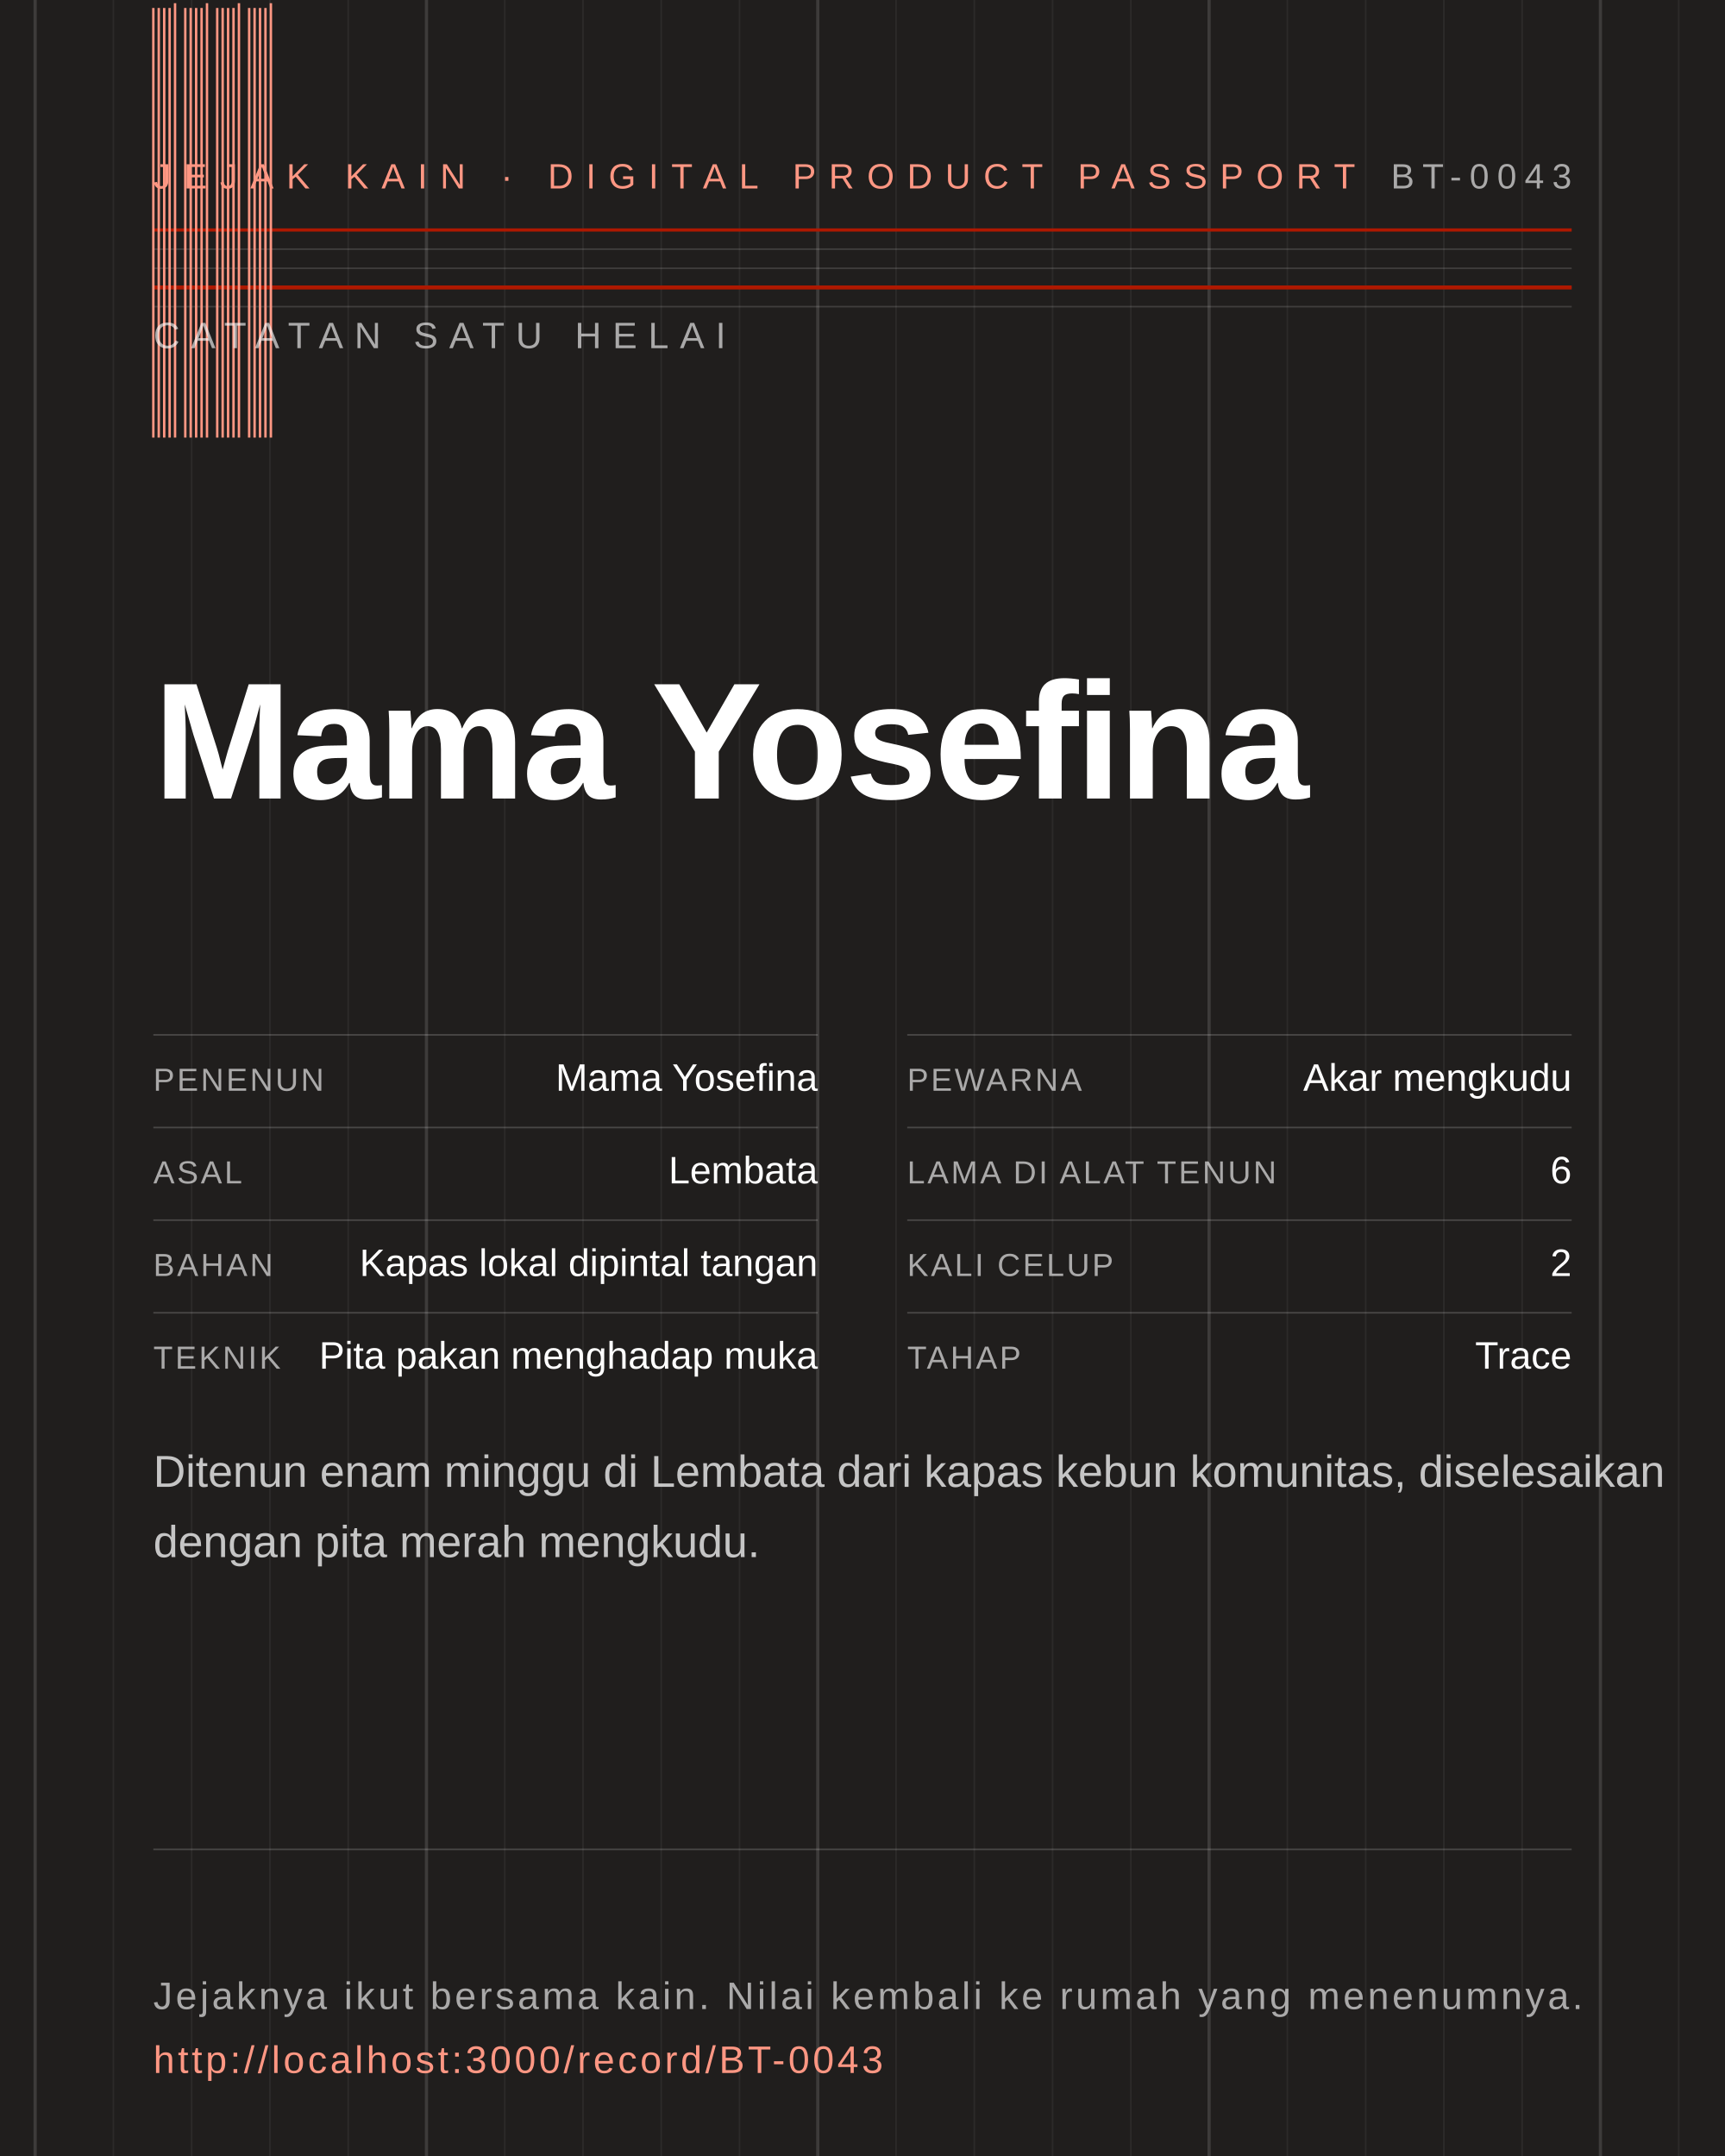
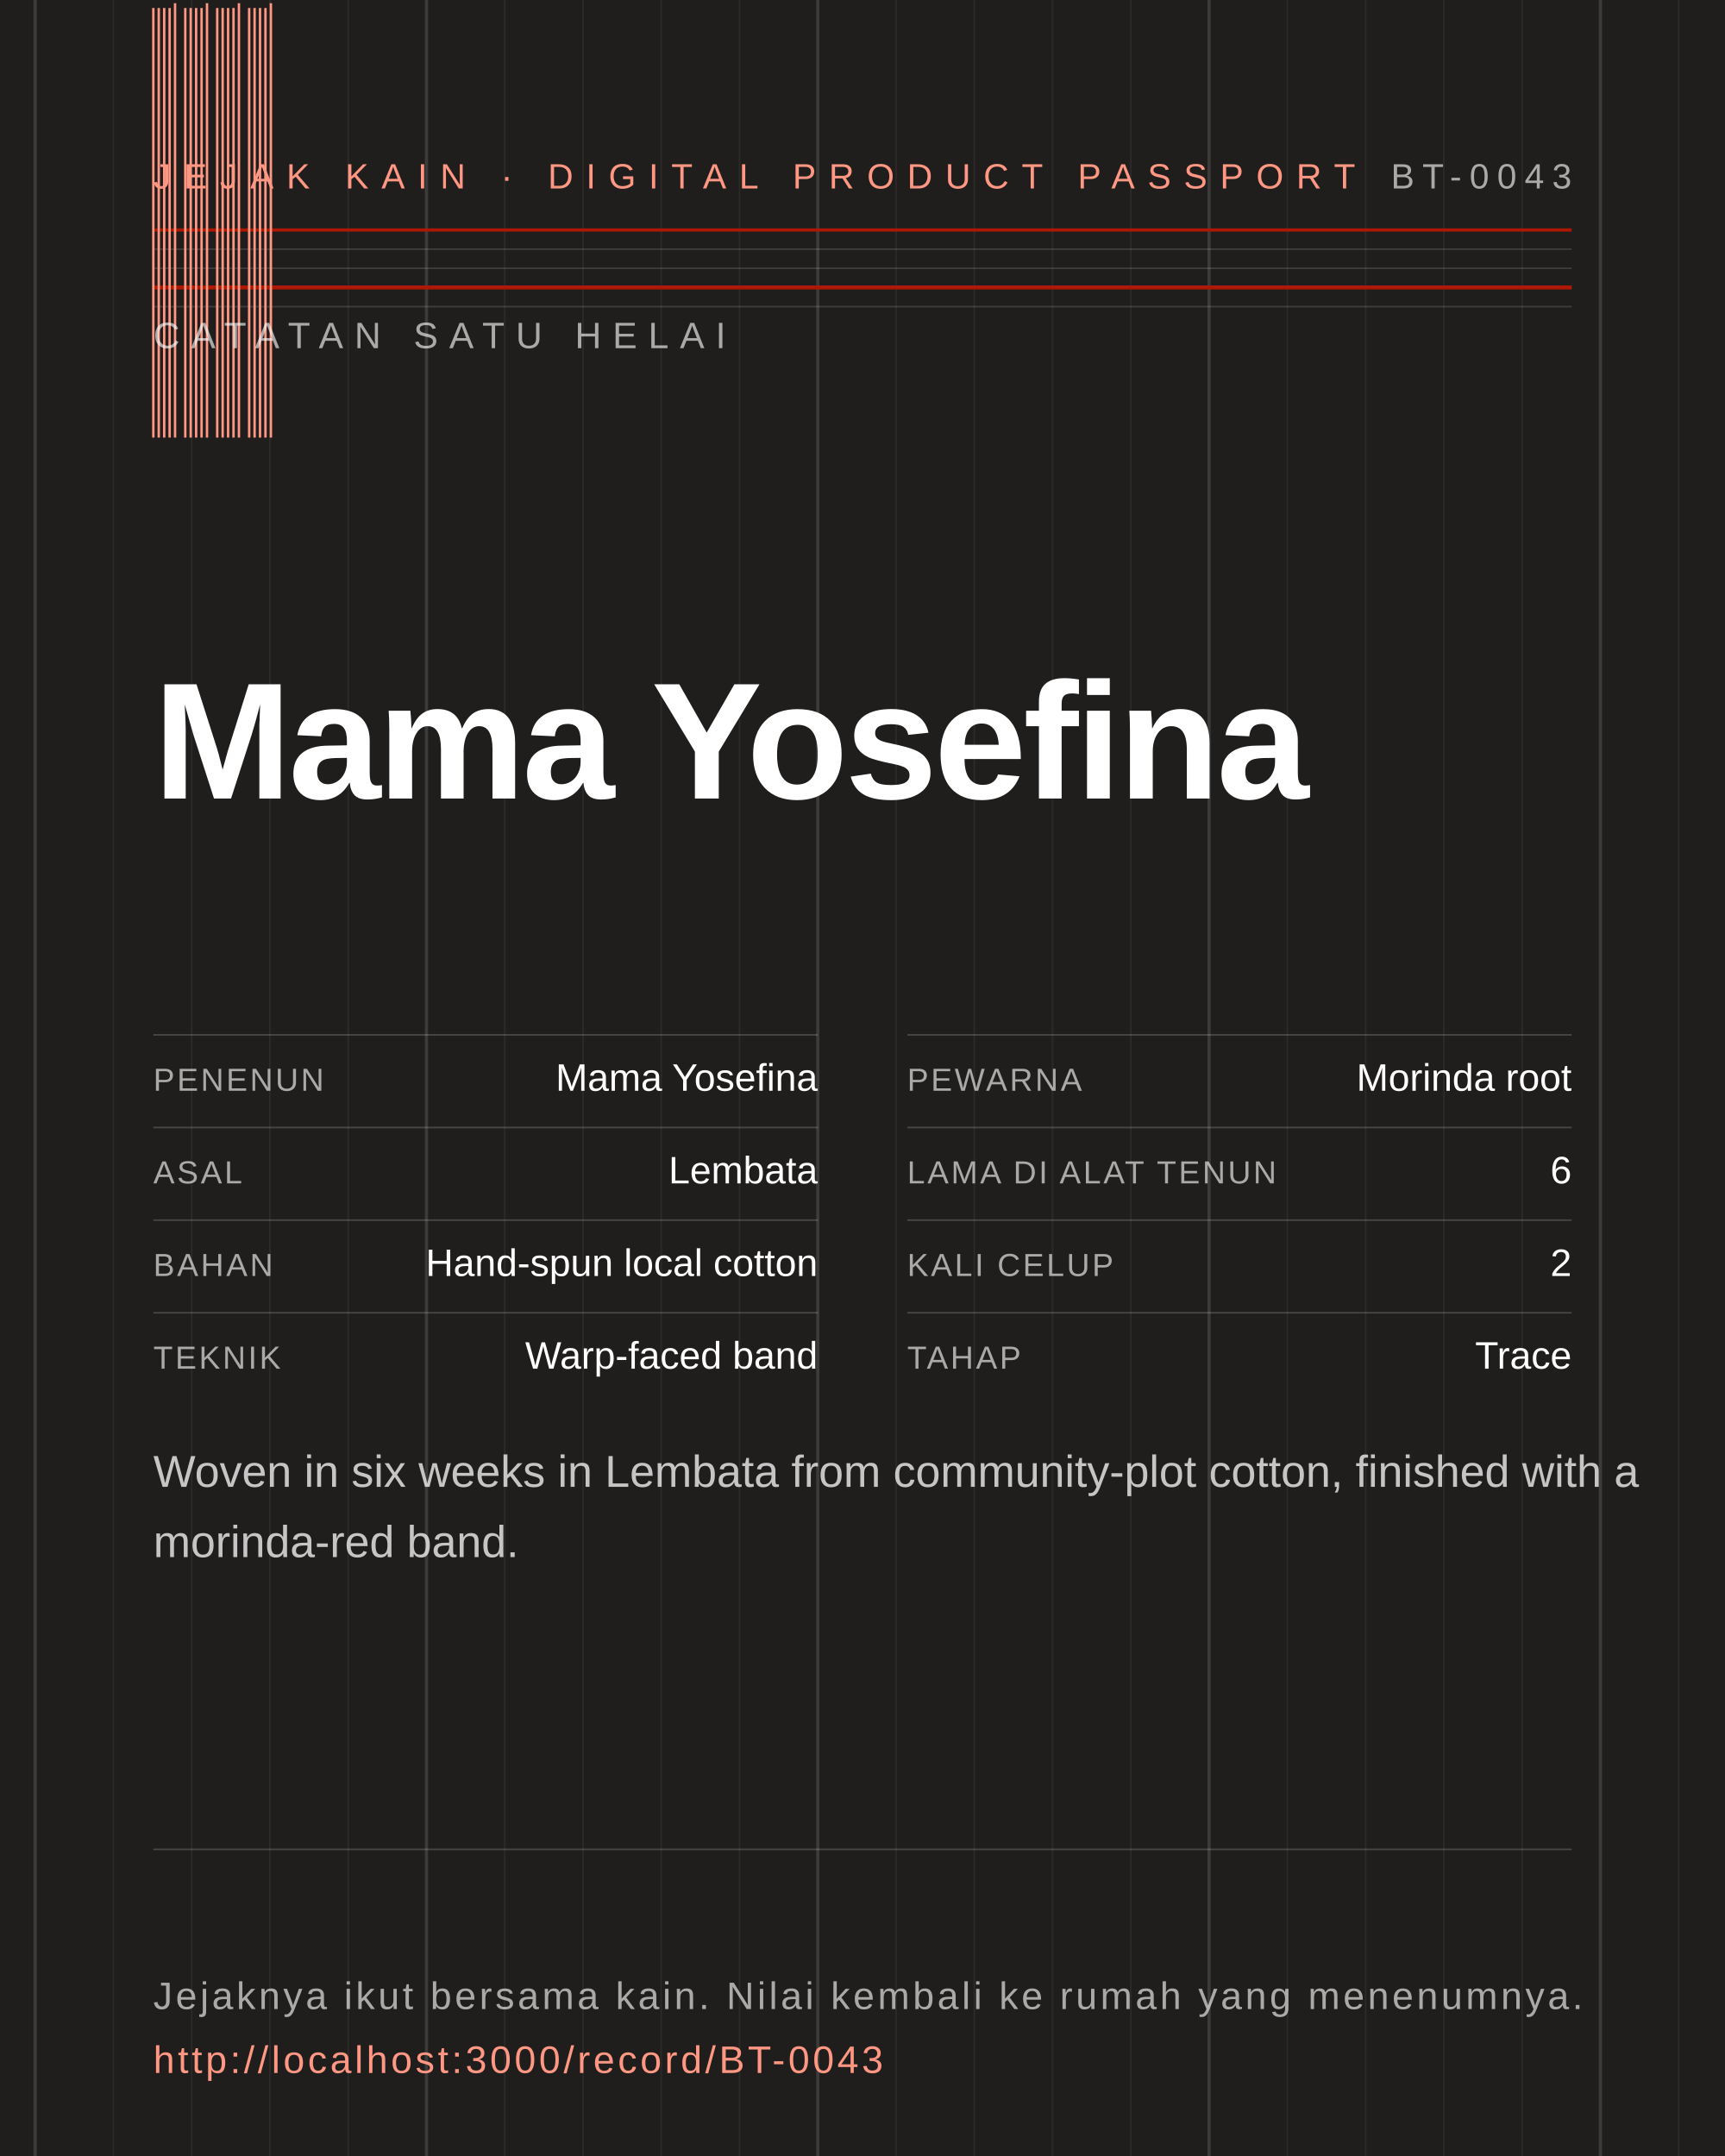
- <svg xmlns="http://www.w3.org/2000/svg" width="1080" height="1350" viewBox="0 0 1080 1350" role="img" aria-label="Kain no. 0043 · Mama Yosefina">
+ <svg xmlns="http://www.w3.org/2000/svg" width="1080" height="1350" viewBox="0 0 1080 1350" role="img" aria-label="Cloth no. 0043 · Mama Yosefina">
  <rect width="1080" height="1350" fill="#201E1D" />
  <g>
    <line x1="22" y1="0" x2="22" y2="1350" stroke="#FFFFFF" stroke-opacity="0.13" stroke-width="2" />
    <line x1="71" y1="0" x2="71" y2="1350" stroke="#FFFFFF" stroke-opacity="0.055" stroke-width="1" />
    <line x1="120" y1="0" x2="120" y2="1350" stroke="#FFFFFF" stroke-opacity="0.055" stroke-width="1" />
    <line x1="169" y1="0" x2="169" y2="1350" stroke="#FFFFFF" stroke-opacity="0.055" stroke-width="1" />
    <line x1="218" y1="0" x2="218" y2="1350" stroke="#FFFFFF" stroke-opacity="0.055" stroke-width="1" />
    <line x1="267" y1="0" x2="267" y2="1350" stroke="#FFFFFF" stroke-opacity="0.13" stroke-width="2" />
    <line x1="316" y1="0" x2="316" y2="1350" stroke="#FFFFFF" stroke-opacity="0.055" stroke-width="1" />
    <line x1="365" y1="0" x2="365" y2="1350" stroke="#FFFFFF" stroke-opacity="0.055" stroke-width="1" />
    <line x1="414" y1="0" x2="414" y2="1350" stroke="#FFFFFF" stroke-opacity="0.055" stroke-width="1" />
    <line x1="463" y1="0" x2="463" y2="1350" stroke="#FFFFFF" stroke-opacity="0.055" stroke-width="1" />
    <line x1="512" y1="0" x2="512" y2="1350" stroke="#FFFFFF" stroke-opacity="0.13" stroke-width="2" />
    <line x1="561" y1="0" x2="561" y2="1350" stroke="#FFFFFF" stroke-opacity="0.055" stroke-width="1" />
    <line x1="610" y1="0" x2="610" y2="1350" stroke="#FFFFFF" stroke-opacity="0.055" stroke-width="1" />
    <line x1="659" y1="0" x2="659" y2="1350" stroke="#FFFFFF" stroke-opacity="0.055" stroke-width="1" />
    <line x1="708" y1="0" x2="708" y2="1350" stroke="#FFFFFF" stroke-opacity="0.055" stroke-width="1" />
    <line x1="757" y1="0" x2="757" y2="1350" stroke="#FFFFFF" stroke-opacity="0.13" stroke-width="2" />
    <line x1="806" y1="0" x2="806" y2="1350" stroke="#FFFFFF" stroke-opacity="0.055" stroke-width="1" />
    <line x1="855" y1="0" x2="855" y2="1350" stroke="#FFFFFF" stroke-opacity="0.055" stroke-width="1" />
    <line x1="904" y1="0" x2="904" y2="1350" stroke="#FFFFFF" stroke-opacity="0.055" stroke-width="1" />
    <line x1="953" y1="0" x2="953" y2="1350" stroke="#FFFFFF" stroke-opacity="0.055" stroke-width="1" />
    <line x1="1002" y1="0" x2="1002" y2="1350" stroke="#FFFFFF" stroke-opacity="0.13" stroke-width="2" />
    <line x1="1051" y1="0" x2="1051" y2="1350" stroke="#FFFFFF" stroke-opacity="0.055" stroke-width="1" />
  </g>
  <text x="96" y="118" font-family="Archivo Narrow, Arial Narrow, Helvetica Neue, Arial, sans-serif" font-size="22" letter-spacing="8" fill="#FF9783">JEJAK KAIN · DIGITAL PRODUCT PASSPORT</text>
  <text x="984" y="118" text-anchor="end" font-family="Archivo Narrow, Arial Narrow, Helvetica Neue, Arial, sans-serif" font-size="22" letter-spacing="5" fill="#FFFFFF" fill-opacity=".62">BT-0043</text>
  <line x1="96" y1="144" x2="984" y2="144" stroke="#AE1800" stroke-width="2" />
  <line x1="96" y1="156" x2="984" y2="156" stroke="#FFFFFF" stroke-opacity=".14" stroke-width="1" />
  <line x1="96" y1="168" x2="984" y2="168" stroke="#FFFFFF" stroke-opacity=".14" stroke-width="1" />
  <line x1="96" y1="180" x2="984" y2="180" stroke="#FFFFFF" stroke-opacity=".14" stroke-width="1" />
  <line x1="96" y1="192" x2="984" y2="192" stroke="#FFFFFF" stroke-opacity=".14" stroke-width="1" />
  <line x1="96" y1="180" x2="984" y2="180" stroke="#AE1800" stroke-width="2.5" />
  <g>
    <line x1="96" y1="5" x2="96" y2="274" stroke="#FF9783" stroke-width="1.5" />
    <line x1="99.4" y1="5" x2="99.4" y2="274" stroke="#FF9783" stroke-width="1.5" />
    <line x1="102.8" y1="5" x2="102.8" y2="274" stroke="#FF9783" stroke-width="1.5" />
    <line x1="106.2" y1="5" x2="106.2" y2="274" stroke="#FF9783" stroke-width="1.5" />
    <line x1="109.6" y1="2" x2="109.6" y2="274" stroke="#FF9783" stroke-width="1.5" />
    <line x1="116" y1="5" x2="116" y2="274" stroke="#FF9783" stroke-width="1.5" />
    <line x1="119.4" y1="5" x2="119.4" y2="274" stroke="#FF9783" stroke-width="1.5" />
    <line x1="122.8" y1="5" x2="122.8" y2="274" stroke="#FF9783" stroke-width="1.5" />
    <line x1="126.2" y1="5" x2="126.2" y2="274" stroke="#FF9783" stroke-width="1.5" />
    <line x1="129.6" y1="2" x2="129.6" y2="274" stroke="#FF9783" stroke-width="1.5" />
    <line x1="136" y1="5" x2="136" y2="274" stroke="#FF9783" stroke-width="1.5" />
    <line x1="139.4" y1="5" x2="139.4" y2="274" stroke="#FF9783" stroke-width="1.5" />
    <line x1="142.8" y1="5" x2="142.8" y2="274" stroke="#FF9783" stroke-width="1.5" />
    <line x1="146.2" y1="5" x2="146.2" y2="274" stroke="#FF9783" stroke-width="1.5" />
    <line x1="149.6" y1="2" x2="149.6" y2="274" stroke="#FF9783" stroke-width="1.5" />
    <line x1="156" y1="5" x2="156" y2="274" stroke="#FF9783" stroke-width="1.5" />
    <line x1="159.4" y1="5" x2="159.4" y2="274" stroke="#FF9783" stroke-width="1.5" />
    <line x1="162.8" y1="5" x2="162.8" y2="274" stroke="#FF9783" stroke-width="1.5" />
    <line x1="166.2" y1="5" x2="166.2" y2="274" stroke="#FF9783" stroke-width="1.5" />
    <line x1="169.6" y1="2" x2="169.6" y2="274" stroke="#FF9783" stroke-width="1.5" />
  </g>
  <text x="96" y="218" font-family="Archivo Narrow, Arial Narrow, Helvetica Neue, Arial, sans-serif" font-size="23" letter-spacing="7" fill="#FFFFFF" fill-opacity=".62">CATATAN SATU HELAI</text>
  <text x="96" y="500" font-family="Hanken Grotesk, Telegraf, Helvetica Neue, Arial, sans-serif" font-weight="900" font-size="104" letter-spacing="-2" fill="#FFFFFF">Mama Yosefina</text>
  <line x1="96" y1="648" x2="512" y2="648" stroke="#FFFFFF" stroke-opacity=".18" />
  <text x="96" y="683" font-family="Archivo Narrow, Arial Narrow, Helvetica Neue, Arial, sans-serif" font-size="20" letter-spacing="1.5" fill="#FFFFFF" fill-opacity=".62">PENENUN</text>
  <text x="512" y="683" text-anchor="end" font-family="Archivo Narrow, Arial Narrow, Helvetica Neue, Arial, sans-serif" font-size="24" fill="#FFFFFF">Mama Yosefina</text>
  <line x1="96" y1="706" x2="512" y2="706" stroke="#FFFFFF" stroke-opacity=".18" />
  <text x="96" y="741" font-family="Archivo Narrow, Arial Narrow, Helvetica Neue, Arial, sans-serif" font-size="20" letter-spacing="1.5" fill="#FFFFFF" fill-opacity=".62">ASAL</text>
  <text x="512" y="741" text-anchor="end" font-family="Archivo Narrow, Arial Narrow, Helvetica Neue, Arial, sans-serif" font-size="24" fill="#FFFFFF">Lembata</text>
  <line x1="96" y1="764" x2="512" y2="764" stroke="#FFFFFF" stroke-opacity=".18" />
  <text x="96" y="799" font-family="Archivo Narrow, Arial Narrow, Helvetica Neue, Arial, sans-serif" font-size="20" letter-spacing="1.5" fill="#FFFFFF" fill-opacity=".62">BAHAN</text>
-   <text x="512" y="799" text-anchor="end" font-family="Archivo Narrow, Arial Narrow, Helvetica Neue, Arial, sans-serif" font-size="24" fill="#FFFFFF">Kapas lokal dipintal tangan</text>
+   <text x="512" y="799" text-anchor="end" font-family="Archivo Narrow, Arial Narrow, Helvetica Neue, Arial, sans-serif" font-size="24" fill="#FFFFFF">Hand-spun local cotton</text>
  <line x1="96" y1="822" x2="512" y2="822" stroke="#FFFFFF" stroke-opacity=".18" />
  <text x="96" y="857" font-family="Archivo Narrow, Arial Narrow, Helvetica Neue, Arial, sans-serif" font-size="20" letter-spacing="1.5" fill="#FFFFFF" fill-opacity=".62">TEKNIK</text>
-   <text x="512" y="857" text-anchor="end" font-family="Archivo Narrow, Arial Narrow, Helvetica Neue, Arial, sans-serif" font-size="24" fill="#FFFFFF">Pita pakan menghadap muka</text>
+   <text x="512" y="857" text-anchor="end" font-family="Archivo Narrow, Arial Narrow, Helvetica Neue, Arial, sans-serif" font-size="24" fill="#FFFFFF">Warp-faced band</text>
  <line x1="568" y1="648" x2="984" y2="648" stroke="#FFFFFF" stroke-opacity=".18" />
  <text x="568" y="683" font-family="Archivo Narrow, Arial Narrow, Helvetica Neue, Arial, sans-serif" font-size="20" letter-spacing="1.5" fill="#FFFFFF" fill-opacity=".62">PEWARNA</text>
-   <text x="984" y="683" text-anchor="end" font-family="Archivo Narrow, Arial Narrow, Helvetica Neue, Arial, sans-serif" font-size="24" fill="#FFFFFF">Akar mengkudu</text>
+   <text x="984" y="683" text-anchor="end" font-family="Archivo Narrow, Arial Narrow, Helvetica Neue, Arial, sans-serif" font-size="24" fill="#FFFFFF">Morinda root</text>
  <line x1="568" y1="706" x2="984" y2="706" stroke="#FFFFFF" stroke-opacity=".18" />
  <text x="568" y="741" font-family="Archivo Narrow, Arial Narrow, Helvetica Neue, Arial, sans-serif" font-size="20" letter-spacing="1.5" fill="#FFFFFF" fill-opacity=".62">LAMA DI ALAT TENUN</text>
  <text x="984" y="741" text-anchor="end" font-family="Archivo Narrow, Arial Narrow, Helvetica Neue, Arial, sans-serif" font-size="24" fill="#FFFFFF">6</text>
  <line x1="568" y1="764" x2="984" y2="764" stroke="#FFFFFF" stroke-opacity=".18" />
  <text x="568" y="799" font-family="Archivo Narrow, Arial Narrow, Helvetica Neue, Arial, sans-serif" font-size="20" letter-spacing="1.5" fill="#FFFFFF" fill-opacity=".62">KALI CELUP</text>
  <text x="984" y="799" text-anchor="end" font-family="Archivo Narrow, Arial Narrow, Helvetica Neue, Arial, sans-serif" font-size="24" fill="#FFFFFF">2</text>
  <line x1="568" y1="822" x2="984" y2="822" stroke="#FFFFFF" stroke-opacity=".18" />
  <text x="568" y="857" font-family="Archivo Narrow, Arial Narrow, Helvetica Neue, Arial, sans-serif" font-size="20" letter-spacing="1.5" fill="#FFFFFF" fill-opacity=".62">TAHAP</text>
  <text x="984" y="857" text-anchor="end" font-family="Archivo Narrow, Arial Narrow, Helvetica Neue, Arial, sans-serif" font-size="24" fill="#FFFFFF">Trace</text>
-   <text x="96" y="931" font-family="Archivo Narrow, Arial Narrow, Helvetica Neue, Arial, sans-serif" font-size="28" fill="#FFFFFF" fill-opacity=".74">Ditenun enam minggu di Lembata dari kapas kebun komunitas, diselesaikan</text>
-   <text x="96" y="975" font-family="Archivo Narrow, Arial Narrow, Helvetica Neue, Arial, sans-serif" font-size="28" fill="#FFFFFF" fill-opacity=".74">dengan pita merah mengkudu.</text>
+   <text x="96" y="931" font-family="Archivo Narrow, Arial Narrow, Helvetica Neue, Arial, sans-serif" font-size="28" fill="#FFFFFF" fill-opacity=".74">Woven in six weeks in Lembata from community-plot cotton, finished with a</text>
+   <text x="96" y="975" font-family="Archivo Narrow, Arial Narrow, Helvetica Neue, Arial, sans-serif" font-size="28" fill="#FFFFFF" fill-opacity=".74">morinda-red band.</text>
  <line x1="96" y1="1158" x2="984" y2="1158" stroke="#FFFFFF" stroke-opacity=".18" />
  <text x="96" y="1258" font-family="Archivo Narrow, Arial Narrow, Helvetica Neue, Arial, sans-serif" font-size="24" letter-spacing="2" fill="#FFFFFF" fill-opacity=".62">Jejaknya ikut bersama kain. Nilai kembali ke rumah yang menenumnya.</text>
  <text x="96" y="1298" font-family="Archivo Narrow, Arial Narrow, Helvetica Neue, Arial, sans-serif" font-size="24" letter-spacing="2" fill="#FF9783">http://localhost:3000/record/BT-0043</text>
</svg>
